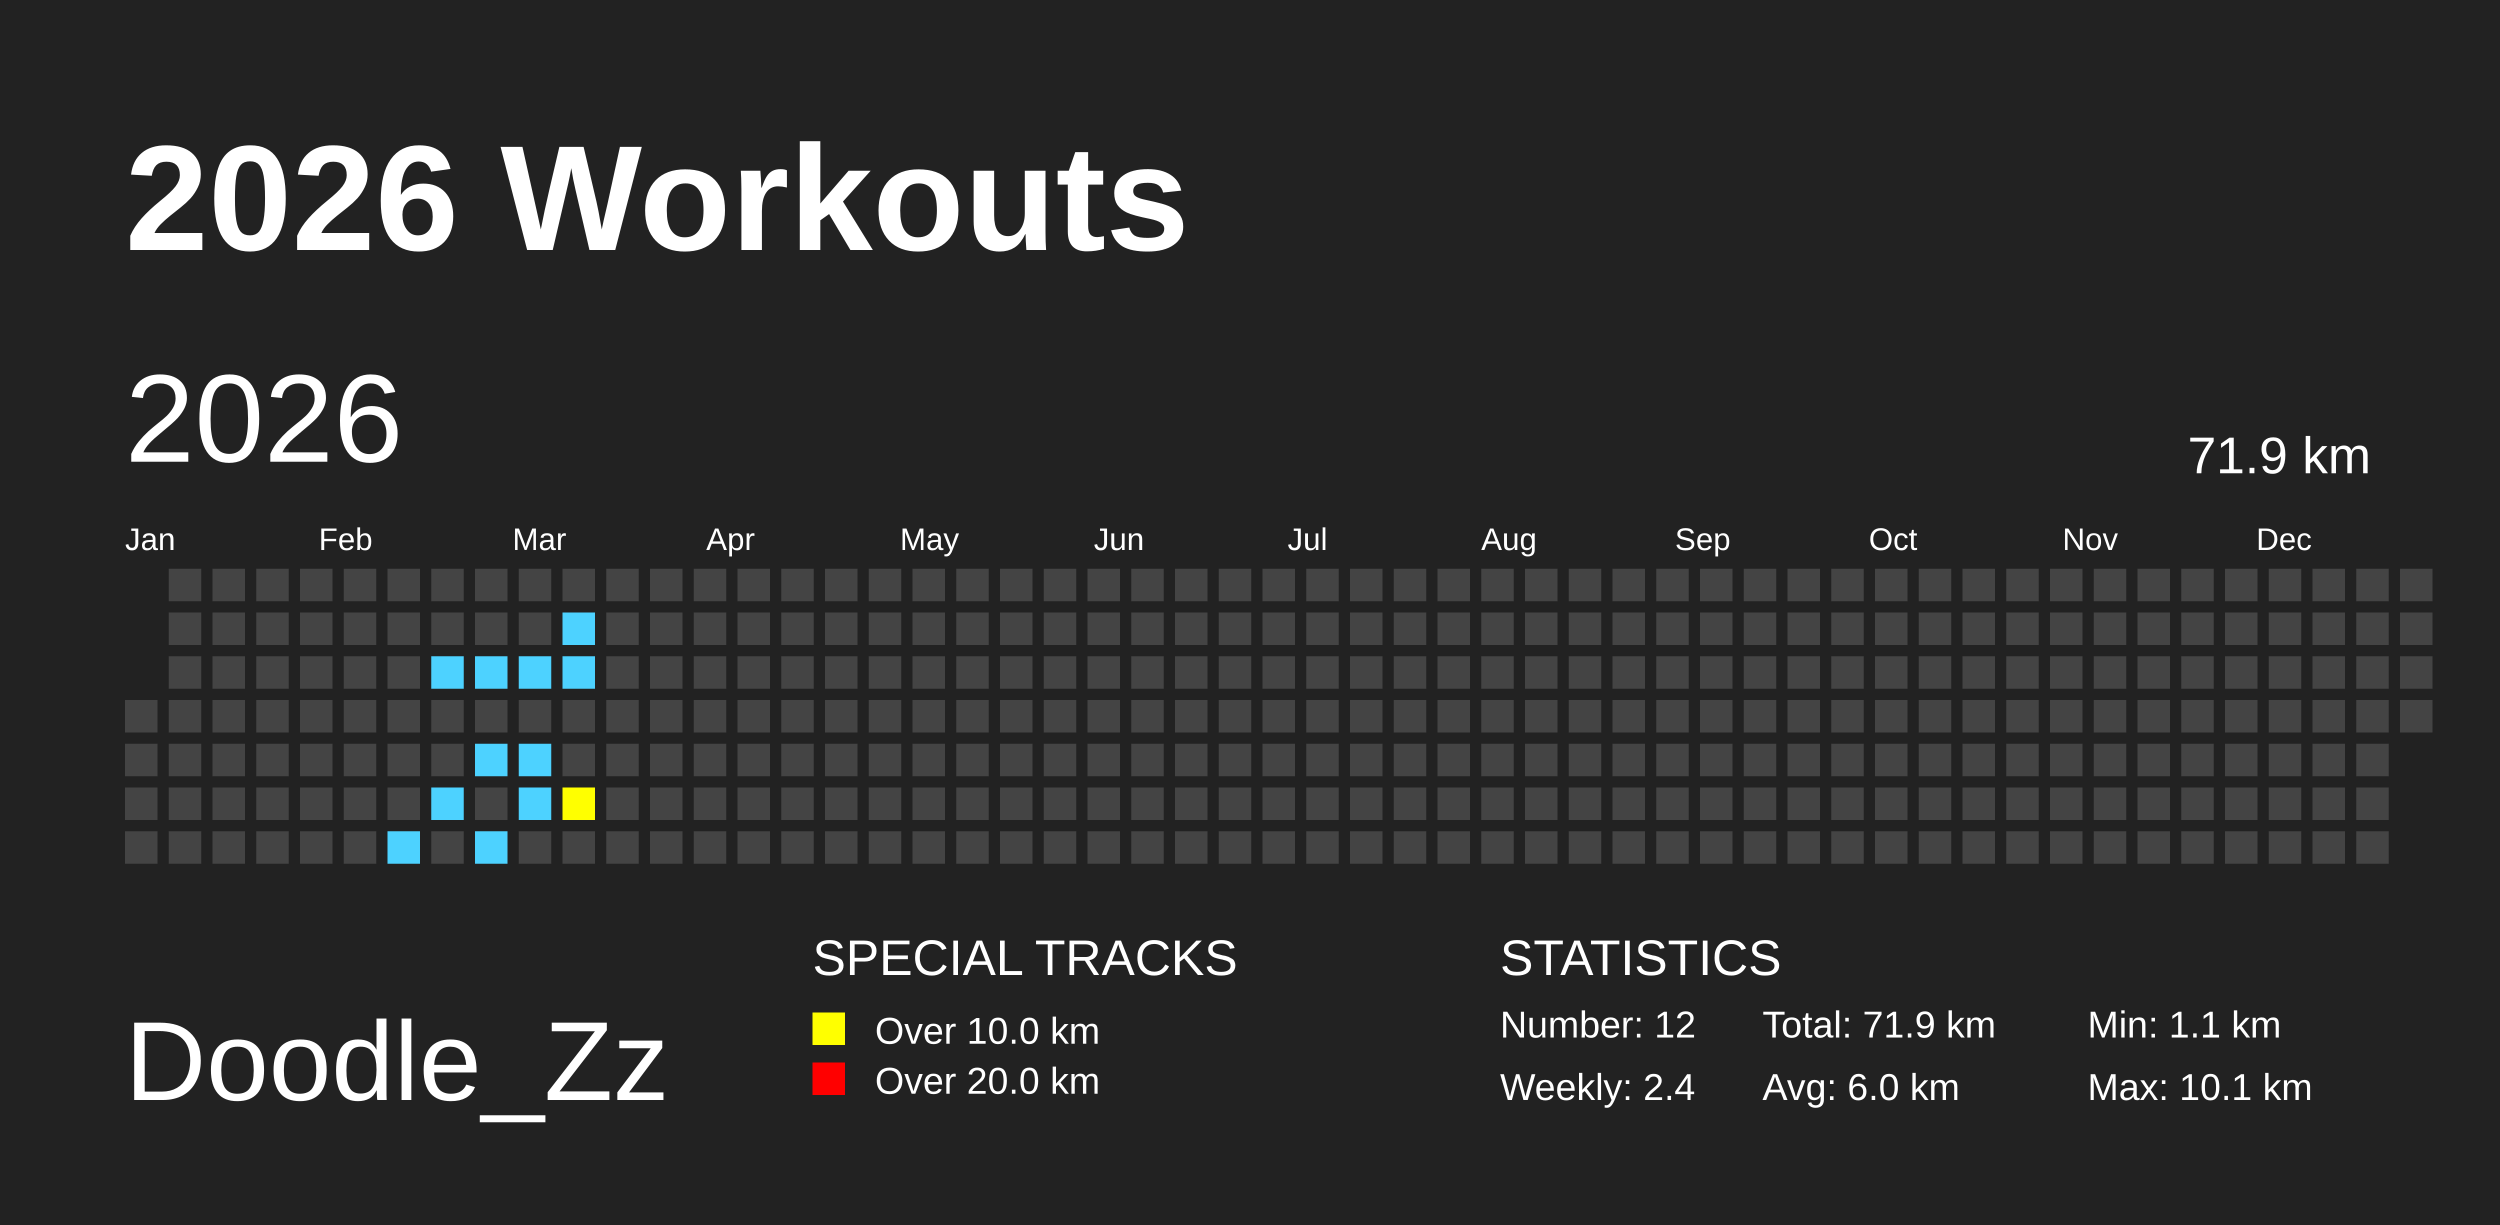
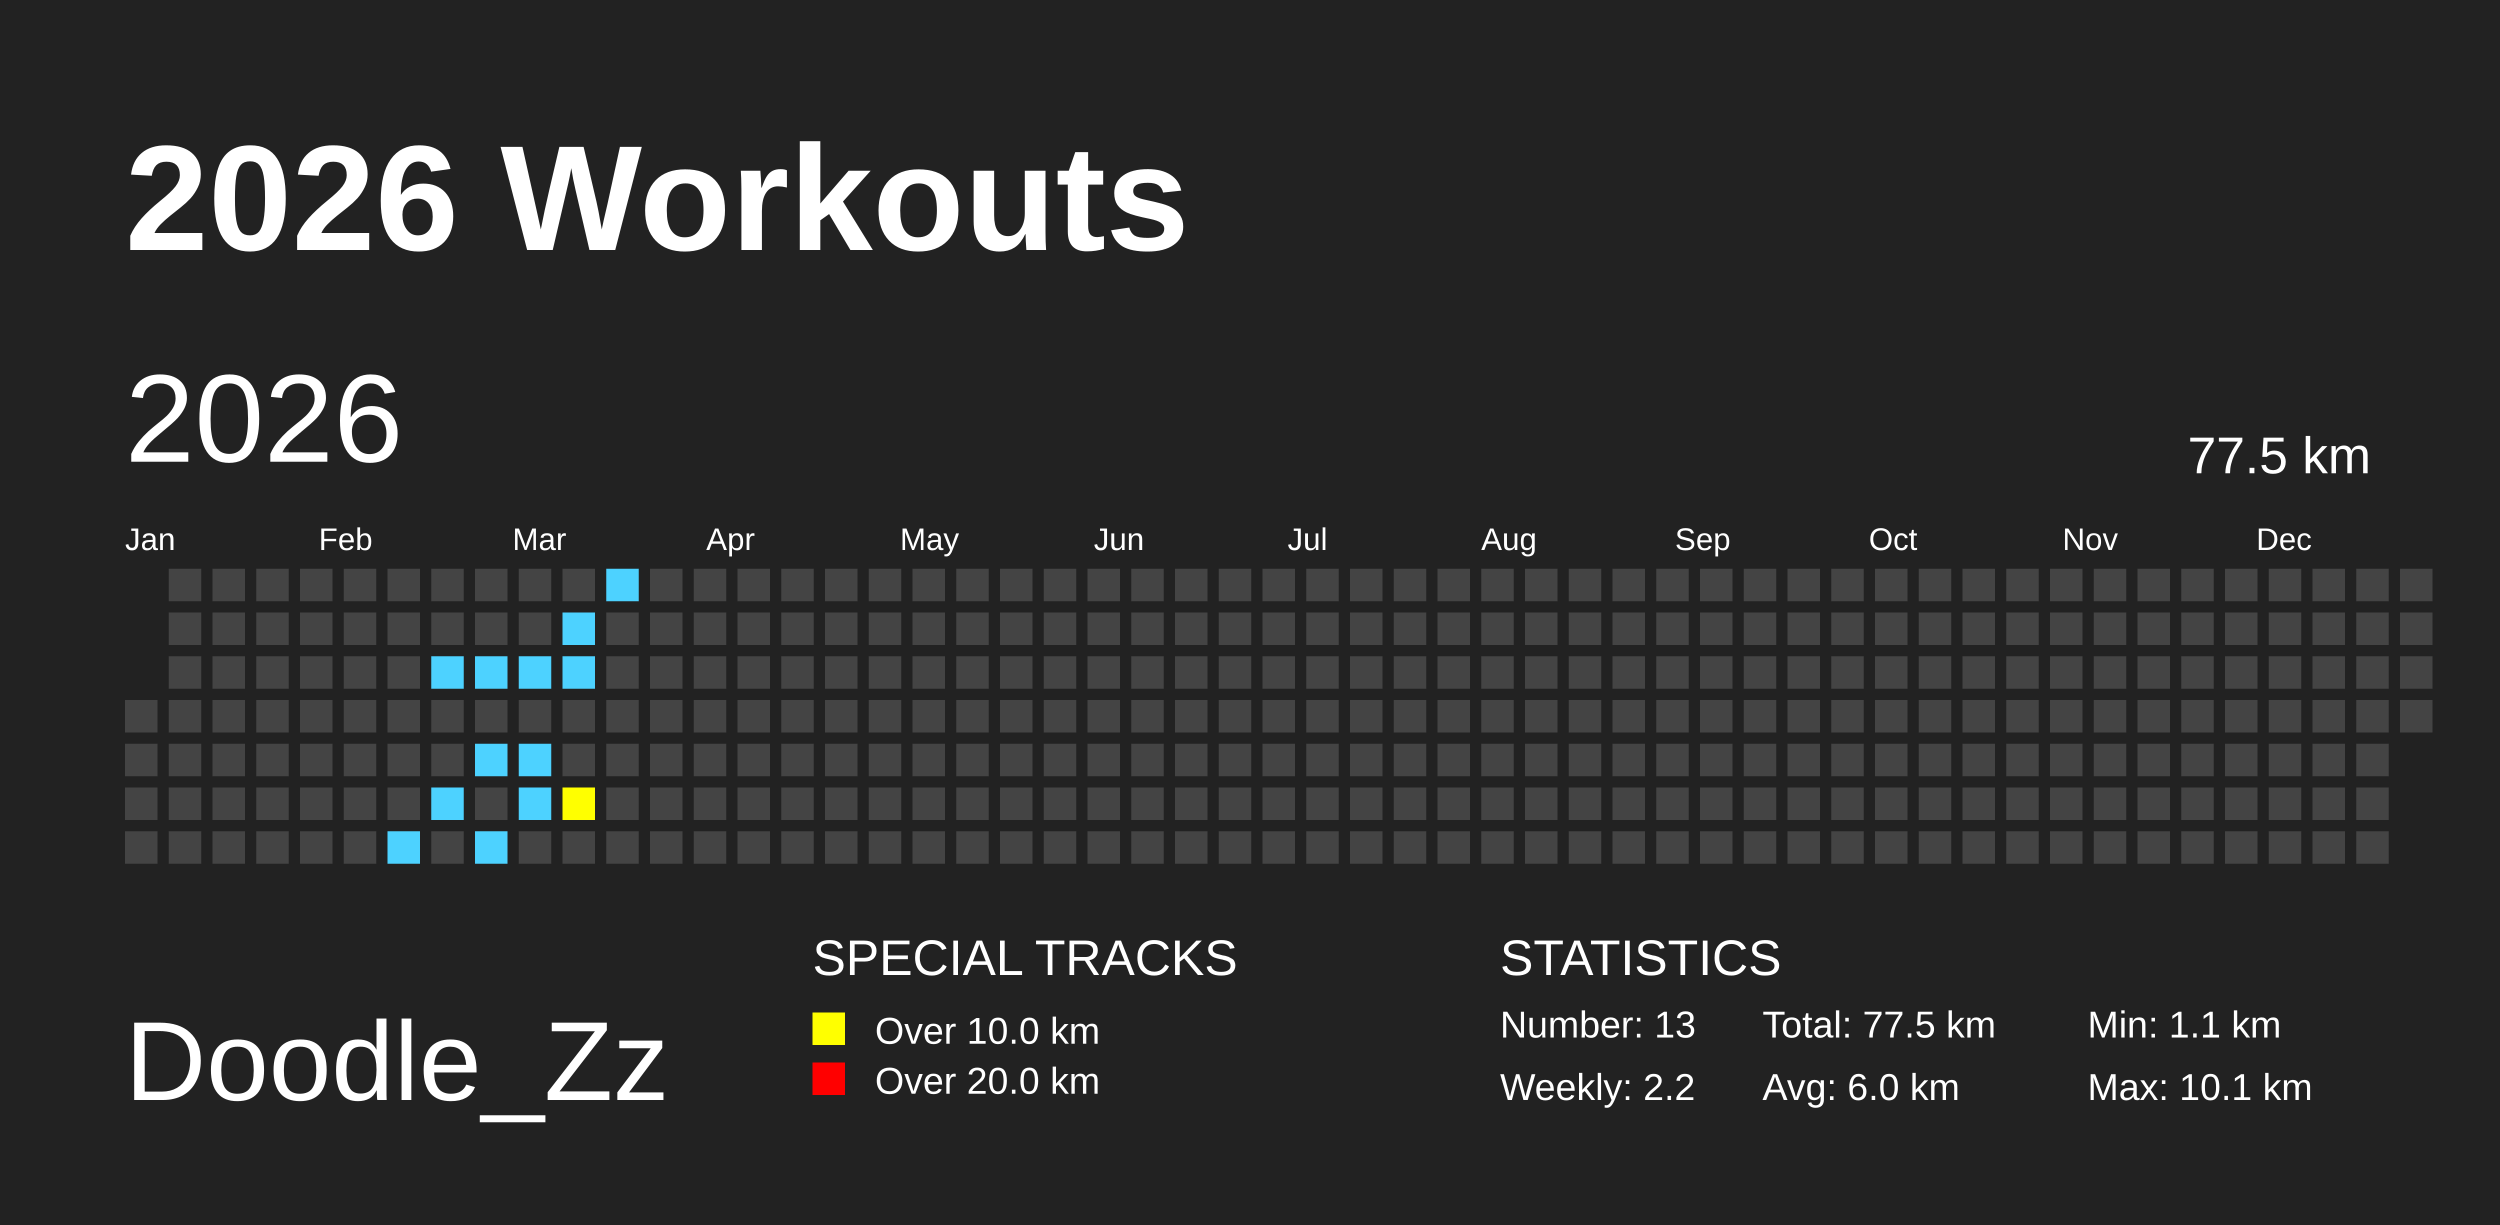
<svg xmlns="http://www.w3.org/2000/svg" baseProfile="full" height="98mm" version="1.1" viewBox="0,0,200,98" width="200mm">
  <defs />
  <rect fill="#222222" height="98" width="200" x="0" y="0" />
  <text fill="#FFFFFF" style="font-size:12px; font-family:Arial; font-weight:bold;" x="10" y="20">2026 Workouts</text>
  <text fill="#FFFFFF" style="font-size:9px; font-family:Arial" x="10" y="88">Doodle_Zz</text>
  <text fill="#FFFFFF" style="font-size:4px; font-family:Arial" x="65" y="78">SPECIAL TRACKS</text>
  <rect fill="yellow" height="2.6" width="2.6" x="65" y="81" />
  <text fill="#FFFFFF" style="font-size:3px; font-family:Arial" x="70" y="83.5">Over 10.0 km</text>
  <rect fill="red" height="2.6" width="2.6" x="65" y="85" />
  <text fill="#FFFFFF" style="font-size:3px; font-family:Arial" x="70" y="87.5">Over 20.0 km</text>
  <text fill="#FFFFFF" style="font-size:4px; font-family:Arial" x="120" y="78">STATISTICS</text>
-   <text fill="#FFFFFF" style="font-size:3px; font-family:Arial" x="120" y="83">Number: 12</text>
-   <text fill="#FFFFFF" style="font-size:3px; font-family:Arial" x="120" y="88">Weekly: 2.4</text>
-   <text fill="#FFFFFF" style="font-size:3px; font-family:Arial" x="141" y="83">Total: 71.9 km</text>
+   <text fill="#FFFFFF" style="font-size:3px; font-family:Arial" x="120" y="83">Number: 13</text>
+   <text fill="#FFFFFF" style="font-size:3px; font-family:Arial" x="120" y="88">Weekly: 2.2</text>
+   <text fill="#FFFFFF" style="font-size:3px; font-family:Arial" x="141" y="83">Total: 77.5 km</text>
  <text fill="#FFFFFF" style="font-size:3px; font-family:Arial" x="141" y="88">Avg: 6.0 km</text>
  <text fill="#FFFFFF" style="font-size:3px; font-family:Arial" x="167" y="83">Min: 1.1 km</text>
  <text fill="#FFFFFF" style="font-size:3px; font-family:Arial" x="167" y="88">Max: 10.1 km</text>
  <text dominant-baseline="hanging" fill="#FFFFFF" style="font-size:10.0px; font-family:Arial;" x="10" y="30">2026</text>
-   <text dominant-baseline="hanging" fill="#FFFFFF" style="font-size:4.125px; font-family:Arial;" x="175" y="35">71.9 km</text>
+   <text dominant-baseline="hanging" fill="#FFFFFF" style="font-size:4.125px; font-family:Arial;" x="175" y="35">77.5 km</text>
  <text fill="#FFFFFF" style="font-size:2.5px; font-family:Arial" x="10.0" y="44">Jan</text>
  <text fill="#FFFFFF" style="font-size:2.5px; font-family:Arial" x="25.5" y="44">Feb</text>
  <text fill="#FFFFFF" style="font-size:2.5px; font-family:Arial" x="41.0" y="44">Mar</text>
  <text fill="#FFFFFF" style="font-size:2.5px; font-family:Arial" x="56.5" y="44">Apr</text>
  <text fill="#FFFFFF" style="font-size:2.5px; font-family:Arial" x="72.0" y="44">May</text>
  <text fill="#FFFFFF" style="font-size:2.5px; font-family:Arial" x="87.5" y="44">Jun</text>
  <text fill="#FFFFFF" style="font-size:2.5px; font-family:Arial" x="103.0" y="44">Jul</text>
  <text fill="#FFFFFF" style="font-size:2.5px; font-family:Arial" x="118.5" y="44">Aug</text>
  <text fill="#FFFFFF" style="font-size:2.5px; font-family:Arial" x="134.0" y="44">Sep</text>
  <text fill="#FFFFFF" style="font-size:2.5px; font-family:Arial" x="149.5" y="44">Oct</text>
  <text fill="#FFFFFF" style="font-size:2.5px; font-family:Arial" x="165.0" y="44">Nov</text>
  <text fill="#FFFFFF" style="font-size:2.5px; font-family:Arial" x="180.5" y="44">Dec</text>
  <rect fill="#444444" height="2.6" width="2.6" x="10.0" y="56.0" />
  <rect fill="#444444" height="2.6" width="2.6" x="10.0" y="59.5" />
  <rect fill="#444444" height="2.6" width="2.6" x="10.0" y="63.0" />
  <rect fill="#444444" height="2.6" width="2.6" x="10.0" y="66.5" />
  <rect fill="#444444" height="2.6" width="2.6" x="13.5" y="45.5" />
  <rect fill="#444444" height="2.6" width="2.6" x="13.5" y="49.0" />
  <rect fill="#444444" height="2.6" width="2.6" x="13.5" y="52.5" />
  <rect fill="#444444" height="2.6" width="2.6" x="13.5" y="56.0" />
  <rect fill="#444444" height="2.6" width="2.6" x="13.5" y="59.5" />
  <rect fill="#444444" height="2.6" width="2.6" x="13.5" y="63.0" />
  <rect fill="#444444" height="2.6" width="2.6" x="13.5" y="66.5" />
  <rect fill="#444444" height="2.6" width="2.6" x="17.0" y="45.5" />
  <rect fill="#444444" height="2.6" width="2.6" x="17.0" y="49.0" />
  <rect fill="#444444" height="2.6" width="2.6" x="17.0" y="52.5" />
  <rect fill="#444444" height="2.6" width="2.6" x="17.0" y="56.0" />
  <rect fill="#444444" height="2.6" width="2.6" x="17.0" y="59.5" />
  <rect fill="#444444" height="2.6" width="2.6" x="17.0" y="63.0" />
  <rect fill="#444444" height="2.6" width="2.6" x="17.0" y="66.5" />
  <rect fill="#444444" height="2.6" width="2.6" x="20.5" y="45.5" />
  <rect fill="#444444" height="2.6" width="2.6" x="20.5" y="49.0" />
  <rect fill="#444444" height="2.6" width="2.6" x="20.5" y="52.5" />
  <rect fill="#444444" height="2.6" width="2.6" x="20.5" y="56.0" />
  <rect fill="#444444" height="2.6" width="2.6" x="20.5" y="59.5" />
  <rect fill="#444444" height="2.6" width="2.6" x="20.5" y="63.0" />
  <rect fill="#444444" height="2.6" width="2.6" x="20.5" y="66.5" />
  <rect fill="#444444" height="2.6" width="2.6" x="24.0" y="45.5" />
  <rect fill="#444444" height="2.6" width="2.6" x="24.0" y="49.0" />
  <rect fill="#444444" height="2.6" width="2.6" x="24.0" y="52.5" />
  <rect fill="#444444" height="2.6" width="2.6" x="24.0" y="56.0" />
  <rect fill="#444444" height="2.6" width="2.6" x="24.0" y="59.5" />
  <rect fill="#444444" height="2.6" width="2.6" x="24.0" y="63.0" />
  <rect fill="#444444" height="2.6" width="2.6" x="24.0" y="66.5" />
  <rect fill="#444444" height="2.6" width="2.6" x="27.5" y="45.5" />
  <rect fill="#444444" height="2.6" width="2.6" x="27.5" y="49.0" />
  <rect fill="#444444" height="2.6" width="2.6" x="27.5" y="52.5" />
  <rect fill="#444444" height="2.6" width="2.6" x="27.5" y="56.0" />
  <rect fill="#444444" height="2.6" width="2.6" x="27.5" y="59.5" />
  <rect fill="#444444" height="2.6" width="2.6" x="27.5" y="63.0" />
  <rect fill="#444444" height="2.6" width="2.6" x="27.5" y="66.5" />
  <rect fill="#444444" height="2.6" width="2.6" x="31.0" y="45.5" />
  <rect fill="#444444" height="2.6" width="2.6" x="31.0" y="49.0" />
  <rect fill="#444444" height="2.6" width="2.6" x="31.0" y="52.5" />
  <rect fill="#444444" height="2.6" width="2.6" x="31.0" y="56.0" />
  <rect fill="#444444" height="2.6" width="2.6" x="31.0" y="59.5" />
  <rect fill="#444444" height="2.6" width="2.6" x="31.0" y="63.0" />
  <rect fill="#4DD2FF" height="2.6" width="2.6" x="31.0" y="66.5" />
  <rect fill="#444444" height="2.6" width="2.6" x="34.5" y="45.5" />
  <rect fill="#444444" height="2.6" width="2.6" x="34.5" y="49.0" />
  <rect fill="#4DD2FF" height="2.6" width="2.6" x="34.5" y="52.5" />
  <rect fill="#444444" height="2.6" width="2.6" x="34.5" y="56.0" />
  <rect fill="#444444" height="2.6" width="2.6" x="34.5" y="59.5" />
  <rect fill="#4DD2FF" height="2.6" width="2.6" x="34.5" y="63.0" />
  <rect fill="#444444" height="2.6" width="2.6" x="34.5" y="66.5" />
  <rect fill="#444444" height="2.6" width="2.6" x="38.0" y="45.5" />
  <rect fill="#444444" height="2.6" width="2.6" x="38.0" y="49.0" />
  <rect fill="#4DD2FF" height="2.6" width="2.6" x="38.0" y="52.5" />
  <rect fill="#444444" height="2.6" width="2.6" x="38.0" y="56.0" />
  <rect fill="#4DD2FF" height="2.6" width="2.6" x="38.0" y="59.5" />
  <rect fill="#444444" height="2.6" width="2.6" x="38.0" y="63.0" />
  <rect fill="#4DD2FF" height="2.6" width="2.6" x="38.0" y="66.5" />
  <rect fill="#444444" height="2.6" width="2.6" x="41.5" y="45.5" />
  <rect fill="#444444" height="2.6" width="2.6" x="41.5" y="49.0" />
  <rect fill="#4DD2FF" height="2.6" width="2.6" x="41.5" y="52.5" />
  <rect fill="#444444" height="2.6" width="2.6" x="41.5" y="56.0" />
  <rect fill="#4DD2FF" height="2.6" width="2.6" x="41.5" y="59.5" />
  <rect fill="#4DD2FF" height="2.6" width="2.6" x="41.5" y="63.0" />
  <rect fill="#444444" height="2.6" width="2.6" x="41.5" y="66.5" />
  <rect fill="#444444" height="2.6" width="2.6" x="45.0" y="45.5" />
  <rect fill="#4DD2FF" height="2.6" width="2.6" x="45.0" y="49.0" />
  <rect fill="#4DD2FF" height="2.6" width="2.6" x="45.0" y="52.5" />
  <rect fill="#444444" height="2.6" width="2.6" x="45.0" y="56.0" />
  <rect fill="#444444" height="2.6" width="2.6" x="45.0" y="59.5" />
  <rect fill="yellow" height="2.6" width="2.6" x="45.0" y="63.0" />
  <rect fill="#444444" height="2.6" width="2.6" x="45.0" y="66.5" />
-   <rect fill="#444444" height="2.6" width="2.6" x="48.5" y="45.5" />
+   <rect fill="#4DD2FF" height="2.6" width="2.6" x="48.5" y="45.5" />
  <rect fill="#444444" height="2.6" width="2.6" x="48.5" y="49.0" />
  <rect fill="#444444" height="2.6" width="2.6" x="48.5" y="52.5" />
  <rect fill="#444444" height="2.6" width="2.6" x="48.5" y="56.0" />
  <rect fill="#444444" height="2.6" width="2.6" x="48.5" y="59.5" />
  <rect fill="#444444" height="2.6" width="2.6" x="48.5" y="63.0" />
  <rect fill="#444444" height="2.6" width="2.6" x="48.5" y="66.5" />
  <rect fill="#444444" height="2.6" width="2.6" x="52.0" y="45.5" />
  <rect fill="#444444" height="2.6" width="2.6" x="52.0" y="49.0" />
  <rect fill="#444444" height="2.6" width="2.6" x="52.0" y="52.5" />
  <rect fill="#444444" height="2.6" width="2.6" x="52.0" y="56.0" />
  <rect fill="#444444" height="2.6" width="2.6" x="52.0" y="59.5" />
  <rect fill="#444444" height="2.6" width="2.6" x="52.0" y="63.0" />
  <rect fill="#444444" height="2.6" width="2.6" x="52.0" y="66.5" />
  <rect fill="#444444" height="2.6" width="2.6" x="55.5" y="45.5" />
  <rect fill="#444444" height="2.6" width="2.6" x="55.5" y="49.0" />
  <rect fill="#444444" height="2.6" width="2.6" x="55.5" y="52.5" />
  <rect fill="#444444" height="2.6" width="2.6" x="55.5" y="56.0" />
  <rect fill="#444444" height="2.6" width="2.6" x="55.5" y="59.5" />
  <rect fill="#444444" height="2.6" width="2.6" x="55.5" y="63.0" />
  <rect fill="#444444" height="2.6" width="2.6" x="55.5" y="66.5" />
  <rect fill="#444444" height="2.6" width="2.6" x="59.0" y="45.5" />
  <rect fill="#444444" height="2.6" width="2.6" x="59.0" y="49.0" />
  <rect fill="#444444" height="2.6" width="2.6" x="59.0" y="52.5" />
  <rect fill="#444444" height="2.6" width="2.6" x="59.0" y="56.0" />
  <rect fill="#444444" height="2.6" width="2.6" x="59.0" y="59.5" />
  <rect fill="#444444" height="2.6" width="2.6" x="59.0" y="63.0" />
  <rect fill="#444444" height="2.6" width="2.6" x="59.0" y="66.5" />
  <rect fill="#444444" height="2.6" width="2.6" x="62.5" y="45.5" />
  <rect fill="#444444" height="2.6" width="2.6" x="62.5" y="49.0" />
  <rect fill="#444444" height="2.6" width="2.6" x="62.5" y="52.5" />
  <rect fill="#444444" height="2.6" width="2.6" x="62.5" y="56.0" />
  <rect fill="#444444" height="2.6" width="2.6" x="62.5" y="59.5" />
  <rect fill="#444444" height="2.6" width="2.6" x="62.5" y="63.0" />
  <rect fill="#444444" height="2.6" width="2.6" x="62.5" y="66.5" />
  <rect fill="#444444" height="2.6" width="2.6" x="66.0" y="45.5" />
  <rect fill="#444444" height="2.6" width="2.6" x="66.0" y="49.0" />
  <rect fill="#444444" height="2.6" width="2.6" x="66.0" y="52.5" />
  <rect fill="#444444" height="2.6" width="2.6" x="66.0" y="56.0" />
  <rect fill="#444444" height="2.6" width="2.6" x="66.0" y="59.5" />
  <rect fill="#444444" height="2.6" width="2.6" x="66.0" y="63.0" />
  <rect fill="#444444" height="2.6" width="2.6" x="66.0" y="66.5" />
  <rect fill="#444444" height="2.6" width="2.6" x="69.5" y="45.5" />
  <rect fill="#444444" height="2.6" width="2.6" x="69.5" y="49.0" />
  <rect fill="#444444" height="2.6" width="2.6" x="69.5" y="52.5" />
  <rect fill="#444444" height="2.6" width="2.6" x="69.5" y="56.0" />
  <rect fill="#444444" height="2.6" width="2.6" x="69.5" y="59.5" />
  <rect fill="#444444" height="2.6" width="2.6" x="69.5" y="63.0" />
  <rect fill="#444444" height="2.6" width="2.6" x="69.5" y="66.5" />
  <rect fill="#444444" height="2.6" width="2.6" x="73.0" y="45.5" />
  <rect fill="#444444" height="2.6" width="2.6" x="73.0" y="49.0" />
  <rect fill="#444444" height="2.6" width="2.6" x="73.0" y="52.5" />
  <rect fill="#444444" height="2.6" width="2.6" x="73.0" y="56.0" />
  <rect fill="#444444" height="2.6" width="2.6" x="73.0" y="59.5" />
  <rect fill="#444444" height="2.6" width="2.6" x="73.0" y="63.0" />
  <rect fill="#444444" height="2.6" width="2.6" x="73.0" y="66.5" />
  <rect fill="#444444" height="2.6" width="2.6" x="76.5" y="45.5" />
  <rect fill="#444444" height="2.6" width="2.6" x="76.5" y="49.0" />
  <rect fill="#444444" height="2.6" width="2.6" x="76.5" y="52.5" />
  <rect fill="#444444" height="2.6" width="2.6" x="76.5" y="56.0" />
  <rect fill="#444444" height="2.6" width="2.6" x="76.5" y="59.5" />
  <rect fill="#444444" height="2.6" width="2.6" x="76.5" y="63.0" />
  <rect fill="#444444" height="2.6" width="2.6" x="76.5" y="66.5" />
  <rect fill="#444444" height="2.6" width="2.6" x="80.0" y="45.5" />
  <rect fill="#444444" height="2.6" width="2.6" x="80.0" y="49.0" />
  <rect fill="#444444" height="2.6" width="2.6" x="80.0" y="52.5" />
  <rect fill="#444444" height="2.6" width="2.6" x="80.0" y="56.0" />
  <rect fill="#444444" height="2.6" width="2.6" x="80.0" y="59.5" />
  <rect fill="#444444" height="2.6" width="2.6" x="80.0" y="63.0" />
  <rect fill="#444444" height="2.6" width="2.6" x="80.0" y="66.5" />
  <rect fill="#444444" height="2.6" width="2.6" x="83.5" y="45.5" />
  <rect fill="#444444" height="2.6" width="2.6" x="83.5" y="49.0" />
  <rect fill="#444444" height="2.6" width="2.6" x="83.5" y="52.5" />
  <rect fill="#444444" height="2.6" width="2.6" x="83.5" y="56.0" />
  <rect fill="#444444" height="2.6" width="2.6" x="83.5" y="59.5" />
  <rect fill="#444444" height="2.6" width="2.6" x="83.5" y="63.0" />
  <rect fill="#444444" height="2.6" width="2.6" x="83.5" y="66.5" />
  <rect fill="#444444" height="2.6" width="2.6" x="87.0" y="45.5" />
  <rect fill="#444444" height="2.6" width="2.6" x="87.0" y="49.0" />
  <rect fill="#444444" height="2.6" width="2.6" x="87.0" y="52.5" />
  <rect fill="#444444" height="2.6" width="2.6" x="87.0" y="56.0" />
  <rect fill="#444444" height="2.6" width="2.6" x="87.0" y="59.5" />
  <rect fill="#444444" height="2.6" width="2.6" x="87.0" y="63.0" />
  <rect fill="#444444" height="2.6" width="2.6" x="87.0" y="66.5" />
  <rect fill="#444444" height="2.6" width="2.6" x="90.5" y="45.5" />
  <rect fill="#444444" height="2.6" width="2.6" x="90.5" y="49.0" />
  <rect fill="#444444" height="2.6" width="2.6" x="90.5" y="52.5" />
  <rect fill="#444444" height="2.6" width="2.6" x="90.5" y="56.0" />
  <rect fill="#444444" height="2.6" width="2.6" x="90.5" y="59.5" />
  <rect fill="#444444" height="2.6" width="2.6" x="90.5" y="63.0" />
  <rect fill="#444444" height="2.6" width="2.6" x="90.5" y="66.5" />
  <rect fill="#444444" height="2.6" width="2.6" x="94.0" y="45.5" />
  <rect fill="#444444" height="2.6" width="2.6" x="94.0" y="49.0" />
  <rect fill="#444444" height="2.6" width="2.6" x="94.0" y="52.5" />
  <rect fill="#444444" height="2.6" width="2.6" x="94.0" y="56.0" />
  <rect fill="#444444" height="2.6" width="2.6" x="94.0" y="59.5" />
  <rect fill="#444444" height="2.6" width="2.6" x="94.0" y="63.0" />
  <rect fill="#444444" height="2.6" width="2.6" x="94.0" y="66.5" />
  <rect fill="#444444" height="2.6" width="2.6" x="97.5" y="45.5" />
  <rect fill="#444444" height="2.6" width="2.6" x="97.5" y="49.0" />
  <rect fill="#444444" height="2.6" width="2.6" x="97.5" y="52.5" />
  <rect fill="#444444" height="2.6" width="2.6" x="97.5" y="56.0" />
  <rect fill="#444444" height="2.6" width="2.6" x="97.5" y="59.5" />
  <rect fill="#444444" height="2.6" width="2.6" x="97.5" y="63.0" />
  <rect fill="#444444" height="2.6" width="2.6" x="97.5" y="66.5" />
  <rect fill="#444444" height="2.6" width="2.6" x="101.0" y="45.5" />
  <rect fill="#444444" height="2.6" width="2.6" x="101.0" y="49.0" />
  <rect fill="#444444" height="2.6" width="2.6" x="101.0" y="52.5" />
  <rect fill="#444444" height="2.6" width="2.6" x="101.0" y="56.0" />
  <rect fill="#444444" height="2.6" width="2.6" x="101.0" y="59.5" />
  <rect fill="#444444" height="2.6" width="2.6" x="101.0" y="63.0" />
  <rect fill="#444444" height="2.6" width="2.6" x="101.0" y="66.5" />
  <rect fill="#444444" height="2.6" width="2.6" x="104.5" y="45.5" />
  <rect fill="#444444" height="2.6" width="2.6" x="104.5" y="49.0" />
  <rect fill="#444444" height="2.6" width="2.6" x="104.5" y="52.5" />
  <rect fill="#444444" height="2.6" width="2.6" x="104.5" y="56.0" />
  <rect fill="#444444" height="2.6" width="2.6" x="104.5" y="59.5" />
  <rect fill="#444444" height="2.6" width="2.6" x="104.5" y="63.0" />
  <rect fill="#444444" height="2.6" width="2.6" x="104.5" y="66.5" />
  <rect fill="#444444" height="2.6" width="2.6" x="108.0" y="45.5" />
  <rect fill="#444444" height="2.6" width="2.6" x="108.0" y="49.0" />
  <rect fill="#444444" height="2.6" width="2.6" x="108.0" y="52.5" />
  <rect fill="#444444" height="2.6" width="2.6" x="108.0" y="56.0" />
  <rect fill="#444444" height="2.6" width="2.6" x="108.0" y="59.5" />
  <rect fill="#444444" height="2.6" width="2.6" x="108.0" y="63.0" />
  <rect fill="#444444" height="2.6" width="2.6" x="108.0" y="66.5" />
  <rect fill="#444444" height="2.6" width="2.6" x="111.5" y="45.5" />
  <rect fill="#444444" height="2.6" width="2.6" x="111.5" y="49.0" />
  <rect fill="#444444" height="2.6" width="2.6" x="111.5" y="52.5" />
  <rect fill="#444444" height="2.6" width="2.6" x="111.5" y="56.0" />
  <rect fill="#444444" height="2.6" width="2.6" x="111.5" y="59.5" />
  <rect fill="#444444" height="2.6" width="2.6" x="111.5" y="63.0" />
  <rect fill="#444444" height="2.6" width="2.6" x="111.5" y="66.5" />
  <rect fill="#444444" height="2.6" width="2.6" x="115.0" y="45.5" />
  <rect fill="#444444" height="2.6" width="2.6" x="115.0" y="49.0" />
  <rect fill="#444444" height="2.6" width="2.6" x="115.0" y="52.5" />
  <rect fill="#444444" height="2.6" width="2.6" x="115.0" y="56.0" />
  <rect fill="#444444" height="2.6" width="2.6" x="115.0" y="59.5" />
  <rect fill="#444444" height="2.6" width="2.6" x="115.0" y="63.0" />
  <rect fill="#444444" height="2.6" width="2.6" x="115.0" y="66.5" />
  <rect fill="#444444" height="2.6" width="2.6" x="118.5" y="45.5" />
  <rect fill="#444444" height="2.6" width="2.6" x="118.5" y="49.0" />
  <rect fill="#444444" height="2.6" width="2.6" x="118.5" y="52.5" />
  <rect fill="#444444" height="2.6" width="2.6" x="118.5" y="56.0" />
  <rect fill="#444444" height="2.6" width="2.6" x="118.5" y="59.5" />
  <rect fill="#444444" height="2.6" width="2.6" x="118.5" y="63.0" />
  <rect fill="#444444" height="2.6" width="2.6" x="118.5" y="66.5" />
  <rect fill="#444444" height="2.6" width="2.6" x="122.0" y="45.5" />
  <rect fill="#444444" height="2.6" width="2.6" x="122.0" y="49.0" />
  <rect fill="#444444" height="2.6" width="2.6" x="122.0" y="52.5" />
  <rect fill="#444444" height="2.6" width="2.6" x="122.0" y="56.0" />
  <rect fill="#444444" height="2.6" width="2.6" x="122.0" y="59.5" />
  <rect fill="#444444" height="2.6" width="2.6" x="122.0" y="63.0" />
  <rect fill="#444444" height="2.6" width="2.6" x="122.0" y="66.5" />
  <rect fill="#444444" height="2.6" width="2.6" x="125.5" y="45.5" />
  <rect fill="#444444" height="2.6" width="2.6" x="125.5" y="49.0" />
  <rect fill="#444444" height="2.6" width="2.6" x="125.5" y="52.5" />
  <rect fill="#444444" height="2.6" width="2.6" x="125.5" y="56.0" />
  <rect fill="#444444" height="2.6" width="2.6" x="125.5" y="59.5" />
  <rect fill="#444444" height="2.6" width="2.6" x="125.5" y="63.0" />
  <rect fill="#444444" height="2.6" width="2.6" x="125.5" y="66.5" />
  <rect fill="#444444" height="2.6" width="2.6" x="129.0" y="45.5" />
  <rect fill="#444444" height="2.6" width="2.6" x="129.0" y="49.0" />
  <rect fill="#444444" height="2.6" width="2.6" x="129.0" y="52.5" />
  <rect fill="#444444" height="2.6" width="2.6" x="129.0" y="56.0" />
  <rect fill="#444444" height="2.6" width="2.6" x="129.0" y="59.5" />
  <rect fill="#444444" height="2.6" width="2.6" x="129.0" y="63.0" />
  <rect fill="#444444" height="2.6" width="2.6" x="129.0" y="66.5" />
  <rect fill="#444444" height="2.6" width="2.6" x="132.5" y="45.5" />
  <rect fill="#444444" height="2.6" width="2.6" x="132.5" y="49.0" />
  <rect fill="#444444" height="2.6" width="2.6" x="132.5" y="52.5" />
  <rect fill="#444444" height="2.6" width="2.6" x="132.5" y="56.0" />
  <rect fill="#444444" height="2.6" width="2.6" x="132.5" y="59.5" />
  <rect fill="#444444" height="2.6" width="2.6" x="132.5" y="63.0" />
  <rect fill="#444444" height="2.6" width="2.6" x="132.5" y="66.5" />
  <rect fill="#444444" height="2.6" width="2.6" x="136.0" y="45.5" />
  <rect fill="#444444" height="2.6" width="2.6" x="136.0" y="49.0" />
  <rect fill="#444444" height="2.6" width="2.6" x="136.0" y="52.5" />
  <rect fill="#444444" height="2.6" width="2.6" x="136.0" y="56.0" />
  <rect fill="#444444" height="2.6" width="2.6" x="136.0" y="59.5" />
  <rect fill="#444444" height="2.6" width="2.6" x="136.0" y="63.0" />
  <rect fill="#444444" height="2.6" width="2.6" x="136.0" y="66.5" />
  <rect fill="#444444" height="2.6" width="2.6" x="139.5" y="45.5" />
  <rect fill="#444444" height="2.6" width="2.6" x="139.5" y="49.0" />
  <rect fill="#444444" height="2.6" width="2.6" x="139.5" y="52.5" />
  <rect fill="#444444" height="2.6" width="2.6" x="139.5" y="56.0" />
  <rect fill="#444444" height="2.6" width="2.6" x="139.5" y="59.5" />
  <rect fill="#444444" height="2.6" width="2.6" x="139.5" y="63.0" />
  <rect fill="#444444" height="2.6" width="2.6" x="139.5" y="66.5" />
  <rect fill="#444444" height="2.6" width="2.6" x="143.0" y="45.5" />
  <rect fill="#444444" height="2.6" width="2.6" x="143.0" y="49.0" />
  <rect fill="#444444" height="2.6" width="2.6" x="143.0" y="52.5" />
  <rect fill="#444444" height="2.6" width="2.6" x="143.0" y="56.0" />
  <rect fill="#444444" height="2.6" width="2.6" x="143.0" y="59.5" />
  <rect fill="#444444" height="2.6" width="2.6" x="143.0" y="63.0" />
  <rect fill="#444444" height="2.6" width="2.6" x="143.0" y="66.5" />
  <rect fill="#444444" height="2.6" width="2.6" x="146.5" y="45.5" />
  <rect fill="#444444" height="2.6" width="2.6" x="146.5" y="49.0" />
  <rect fill="#444444" height="2.6" width="2.6" x="146.5" y="52.5" />
  <rect fill="#444444" height="2.6" width="2.6" x="146.5" y="56.0" />
  <rect fill="#444444" height="2.6" width="2.6" x="146.5" y="59.5" />
  <rect fill="#444444" height="2.6" width="2.6" x="146.5" y="63.0" />
  <rect fill="#444444" height="2.6" width="2.6" x="146.5" y="66.5" />
  <rect fill="#444444" height="2.6" width="2.6" x="150.0" y="45.5" />
  <rect fill="#444444" height="2.6" width="2.6" x="150.0" y="49.0" />
  <rect fill="#444444" height="2.6" width="2.6" x="150.0" y="52.5" />
  <rect fill="#444444" height="2.6" width="2.6" x="150.0" y="56.0" />
  <rect fill="#444444" height="2.6" width="2.6" x="150.0" y="59.5" />
  <rect fill="#444444" height="2.6" width="2.6" x="150.0" y="63.0" />
  <rect fill="#444444" height="2.6" width="2.6" x="150.0" y="66.5" />
  <rect fill="#444444" height="2.6" width="2.6" x="153.5" y="45.5" />
  <rect fill="#444444" height="2.6" width="2.6" x="153.5" y="49.0" />
  <rect fill="#444444" height="2.6" width="2.6" x="153.5" y="52.5" />
  <rect fill="#444444" height="2.6" width="2.6" x="153.5" y="56.0" />
  <rect fill="#444444" height="2.6" width="2.6" x="153.5" y="59.5" />
  <rect fill="#444444" height="2.6" width="2.6" x="153.5" y="63.0" />
  <rect fill="#444444" height="2.6" width="2.6" x="153.5" y="66.5" />
  <rect fill="#444444" height="2.6" width="2.6" x="157.0" y="45.5" />
  <rect fill="#444444" height="2.6" width="2.6" x="157.0" y="49.0" />
  <rect fill="#444444" height="2.6" width="2.6" x="157.0" y="52.5" />
  <rect fill="#444444" height="2.6" width="2.6" x="157.0" y="56.0" />
  <rect fill="#444444" height="2.6" width="2.6" x="157.0" y="59.5" />
  <rect fill="#444444" height="2.6" width="2.6" x="157.0" y="63.0" />
  <rect fill="#444444" height="2.6" width="2.6" x="157.0" y="66.5" />
  <rect fill="#444444" height="2.6" width="2.6" x="160.5" y="45.5" />
  <rect fill="#444444" height="2.6" width="2.6" x="160.5" y="49.0" />
  <rect fill="#444444" height="2.6" width="2.6" x="160.5" y="52.5" />
  <rect fill="#444444" height="2.6" width="2.6" x="160.5" y="56.0" />
  <rect fill="#444444" height="2.6" width="2.6" x="160.5" y="59.5" />
  <rect fill="#444444" height="2.6" width="2.6" x="160.5" y="63.0" />
  <rect fill="#444444" height="2.6" width="2.6" x="160.5" y="66.5" />
  <rect fill="#444444" height="2.6" width="2.6" x="164.0" y="45.5" />
  <rect fill="#444444" height="2.6" width="2.6" x="164.0" y="49.0" />
  <rect fill="#444444" height="2.6" width="2.6" x="164.0" y="52.5" />
  <rect fill="#444444" height="2.6" width="2.6" x="164.0" y="56.0" />
  <rect fill="#444444" height="2.6" width="2.6" x="164.0" y="59.5" />
  <rect fill="#444444" height="2.6" width="2.6" x="164.0" y="63.0" />
  <rect fill="#444444" height="2.6" width="2.6" x="164.0" y="66.5" />
  <rect fill="#444444" height="2.6" width="2.6" x="167.5" y="45.5" />
  <rect fill="#444444" height="2.6" width="2.6" x="167.5" y="49.0" />
  <rect fill="#444444" height="2.6" width="2.6" x="167.5" y="52.5" />
  <rect fill="#444444" height="2.6" width="2.6" x="167.5" y="56.0" />
  <rect fill="#444444" height="2.6" width="2.6" x="167.5" y="59.5" />
  <rect fill="#444444" height="2.6" width="2.6" x="167.5" y="63.0" />
  <rect fill="#444444" height="2.6" width="2.6" x="167.5" y="66.5" />
  <rect fill="#444444" height="2.6" width="2.6" x="171.0" y="45.5" />
  <rect fill="#444444" height="2.6" width="2.6" x="171.0" y="49.0" />
  <rect fill="#444444" height="2.6" width="2.6" x="171.0" y="52.5" />
  <rect fill="#444444" height="2.6" width="2.6" x="171.0" y="56.0" />
  <rect fill="#444444" height="2.6" width="2.6" x="171.0" y="59.5" />
  <rect fill="#444444" height="2.6" width="2.6" x="171.0" y="63.0" />
  <rect fill="#444444" height="2.6" width="2.6" x="171.0" y="66.5" />
  <rect fill="#444444" height="2.6" width="2.6" x="174.5" y="45.5" />
  <rect fill="#444444" height="2.6" width="2.6" x="174.5" y="49.0" />
  <rect fill="#444444" height="2.6" width="2.6" x="174.5" y="52.5" />
  <rect fill="#444444" height="2.6" width="2.6" x="174.5" y="56.0" />
  <rect fill="#444444" height="2.6" width="2.6" x="174.5" y="59.5" />
  <rect fill="#444444" height="2.6" width="2.6" x="174.5" y="63.0" />
  <rect fill="#444444" height="2.6" width="2.6" x="174.5" y="66.5" />
  <rect fill="#444444" height="2.6" width="2.6" x="178.0" y="45.5" />
  <rect fill="#444444" height="2.6" width="2.6" x="178.0" y="49.0" />
  <rect fill="#444444" height="2.6" width="2.6" x="178.0" y="52.5" />
  <rect fill="#444444" height="2.6" width="2.6" x="178.0" y="56.0" />
  <rect fill="#444444" height="2.6" width="2.6" x="178.0" y="59.5" />
  <rect fill="#444444" height="2.6" width="2.6" x="178.0" y="63.0" />
  <rect fill="#444444" height="2.6" width="2.6" x="178.0" y="66.5" />
  <rect fill="#444444" height="2.6" width="2.6" x="181.5" y="45.5" />
  <rect fill="#444444" height="2.6" width="2.6" x="181.5" y="49.0" />
  <rect fill="#444444" height="2.6" width="2.6" x="181.5" y="52.5" />
  <rect fill="#444444" height="2.6" width="2.6" x="181.5" y="56.0" />
  <rect fill="#444444" height="2.6" width="2.6" x="181.5" y="59.5" />
  <rect fill="#444444" height="2.6" width="2.6" x="181.5" y="63.0" />
  <rect fill="#444444" height="2.6" width="2.6" x="181.5" y="66.5" />
  <rect fill="#444444" height="2.6" width="2.6" x="185.0" y="45.5" />
  <rect fill="#444444" height="2.6" width="2.6" x="185.0" y="49.0" />
  <rect fill="#444444" height="2.6" width="2.6" x="185.0" y="52.5" />
  <rect fill="#444444" height="2.6" width="2.6" x="185.0" y="56.0" />
  <rect fill="#444444" height="2.6" width="2.6" x="185.0" y="59.5" />
  <rect fill="#444444" height="2.6" width="2.6" x="185.0" y="63.0" />
  <rect fill="#444444" height="2.6" width="2.6" x="185.0" y="66.5" />
  <rect fill="#444444" height="2.6" width="2.6" x="188.5" y="45.5" />
  <rect fill="#444444" height="2.6" width="2.6" x="188.5" y="49.0" />
  <rect fill="#444444" height="2.6" width="2.6" x="188.5" y="52.5" />
  <rect fill="#444444" height="2.6" width="2.6" x="188.5" y="56.0" />
  <rect fill="#444444" height="2.6" width="2.6" x="188.5" y="59.5" />
  <rect fill="#444444" height="2.6" width="2.6" x="188.5" y="63.0" />
  <rect fill="#444444" height="2.6" width="2.6" x="188.5" y="66.5" />
  <rect fill="#444444" height="2.6" width="2.6" x="192.0" y="45.5" />
  <rect fill="#444444" height="2.6" width="2.6" x="192.0" y="49.0" />
  <rect fill="#444444" height="2.6" width="2.6" x="192.0" y="52.5" />
  <rect fill="#444444" height="2.6" width="2.6" x="192.0" y="56.0" />
</svg>
